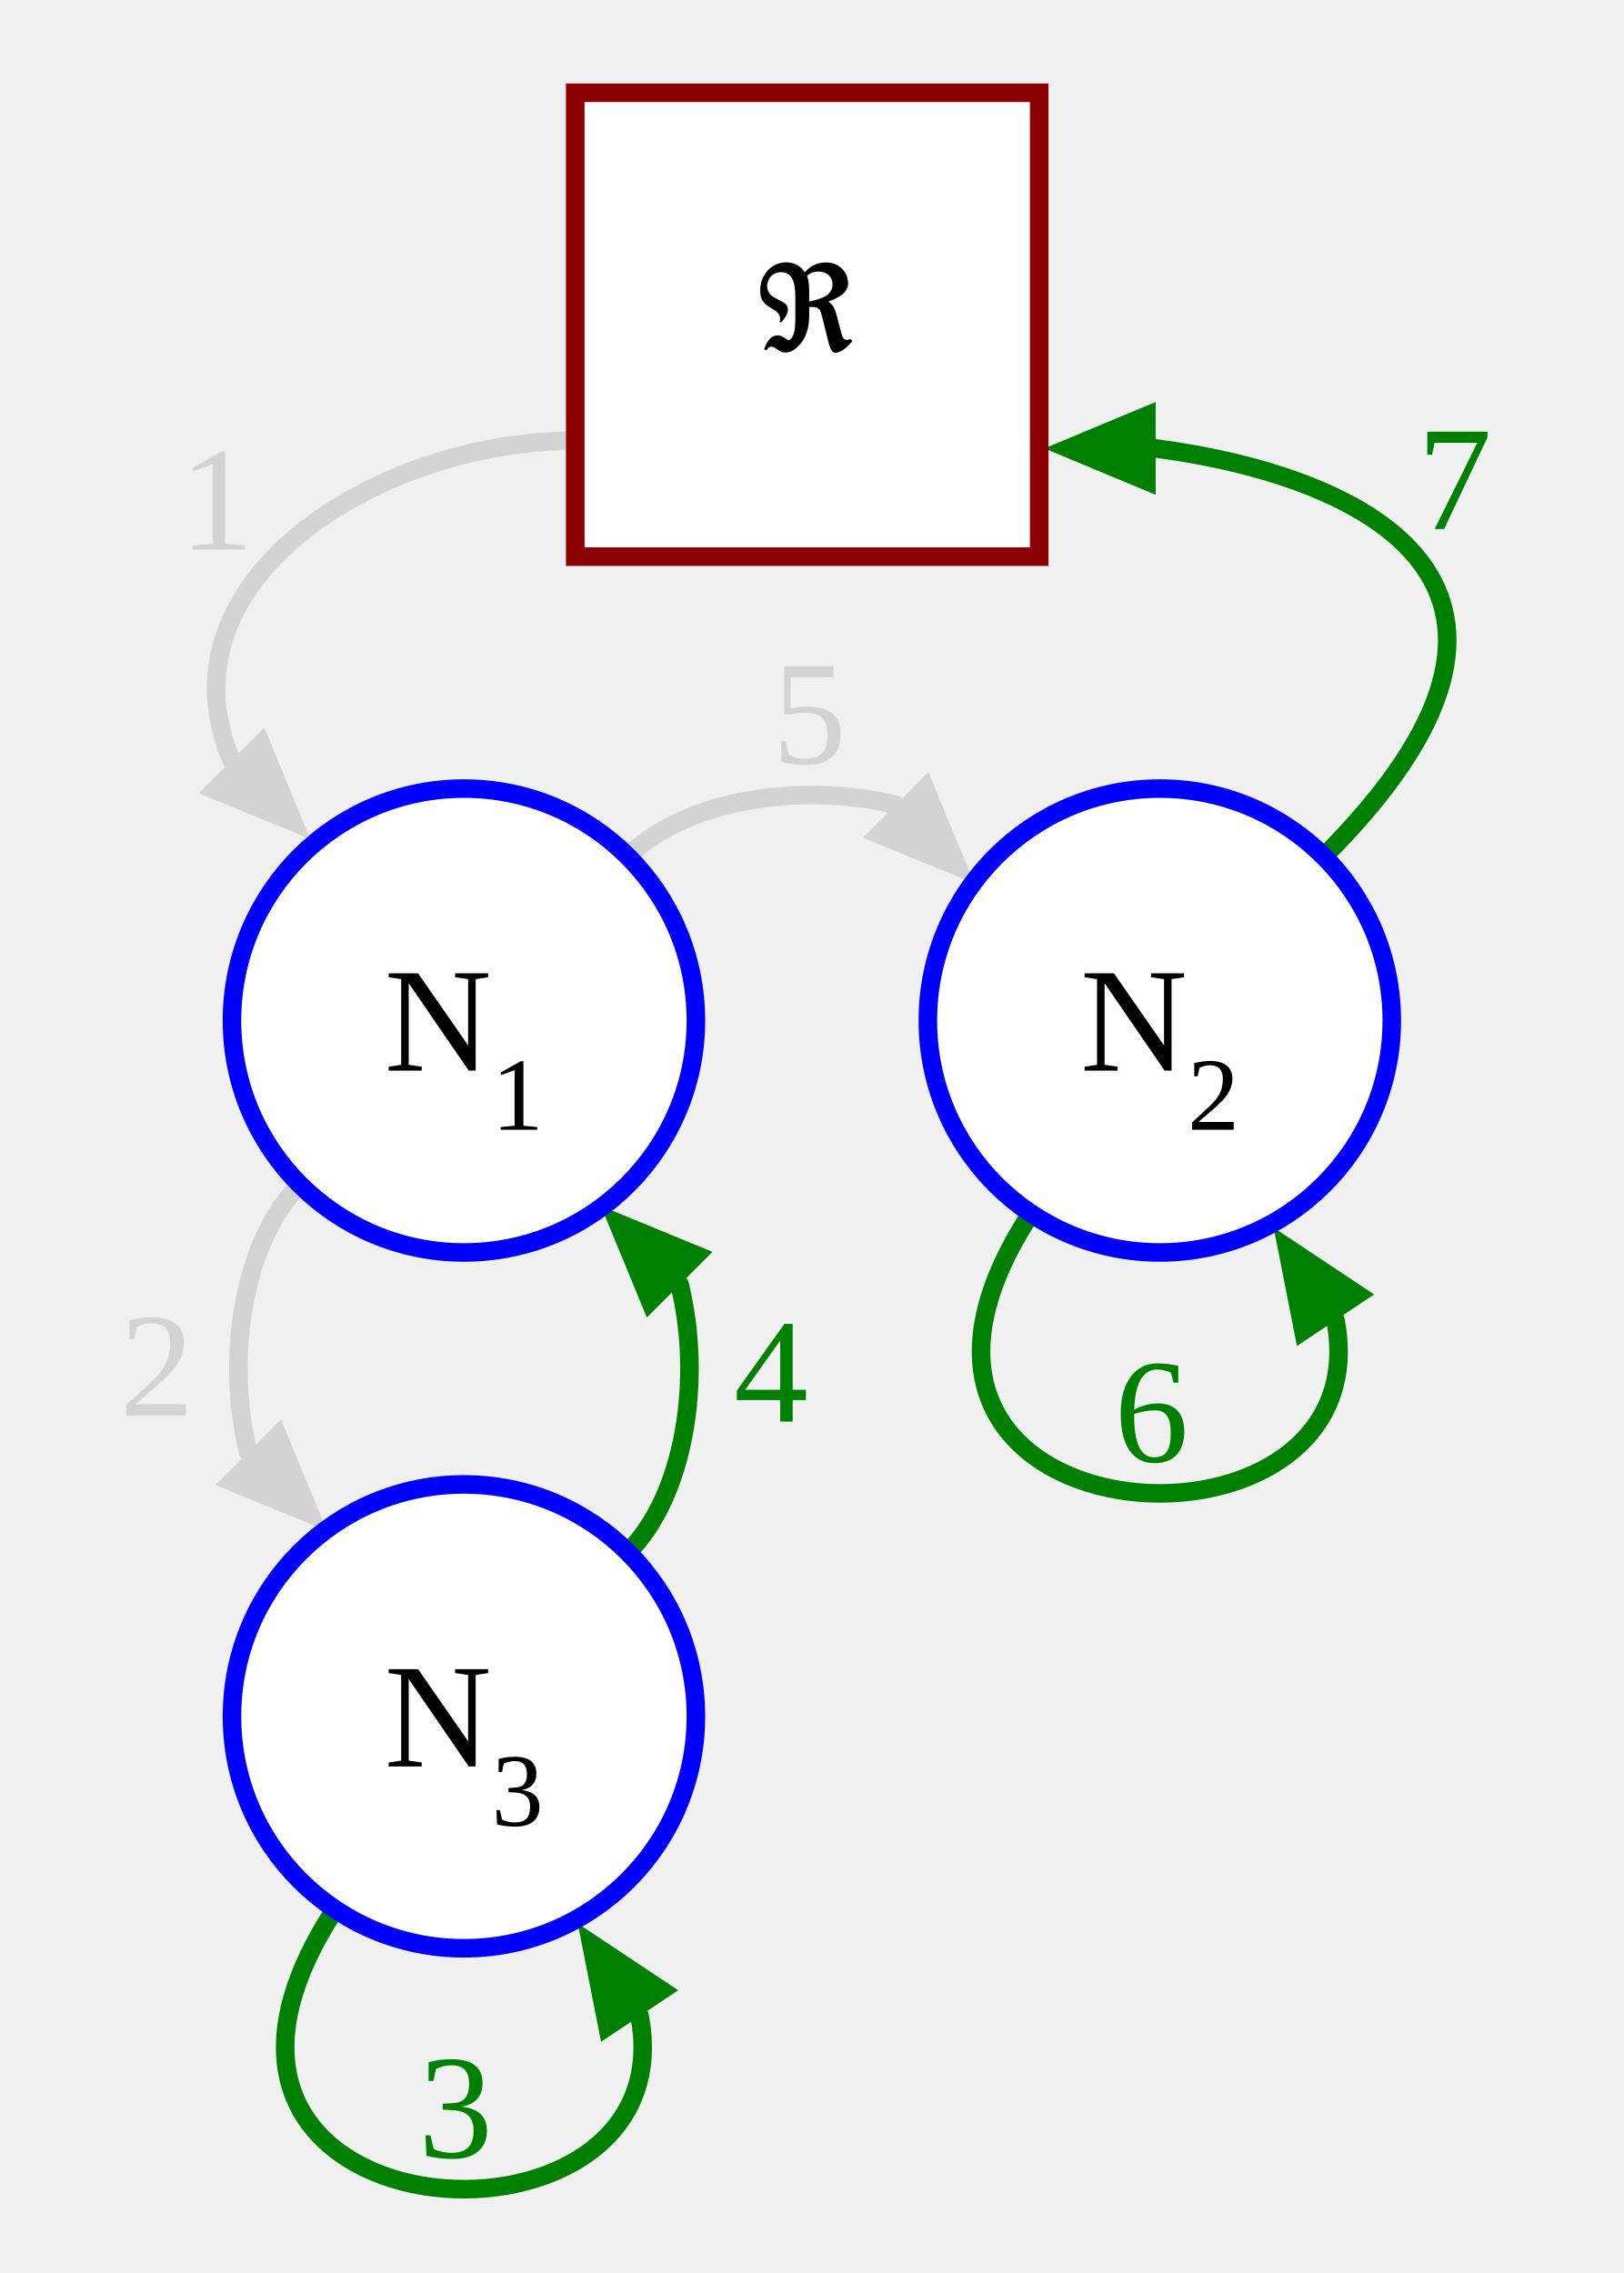
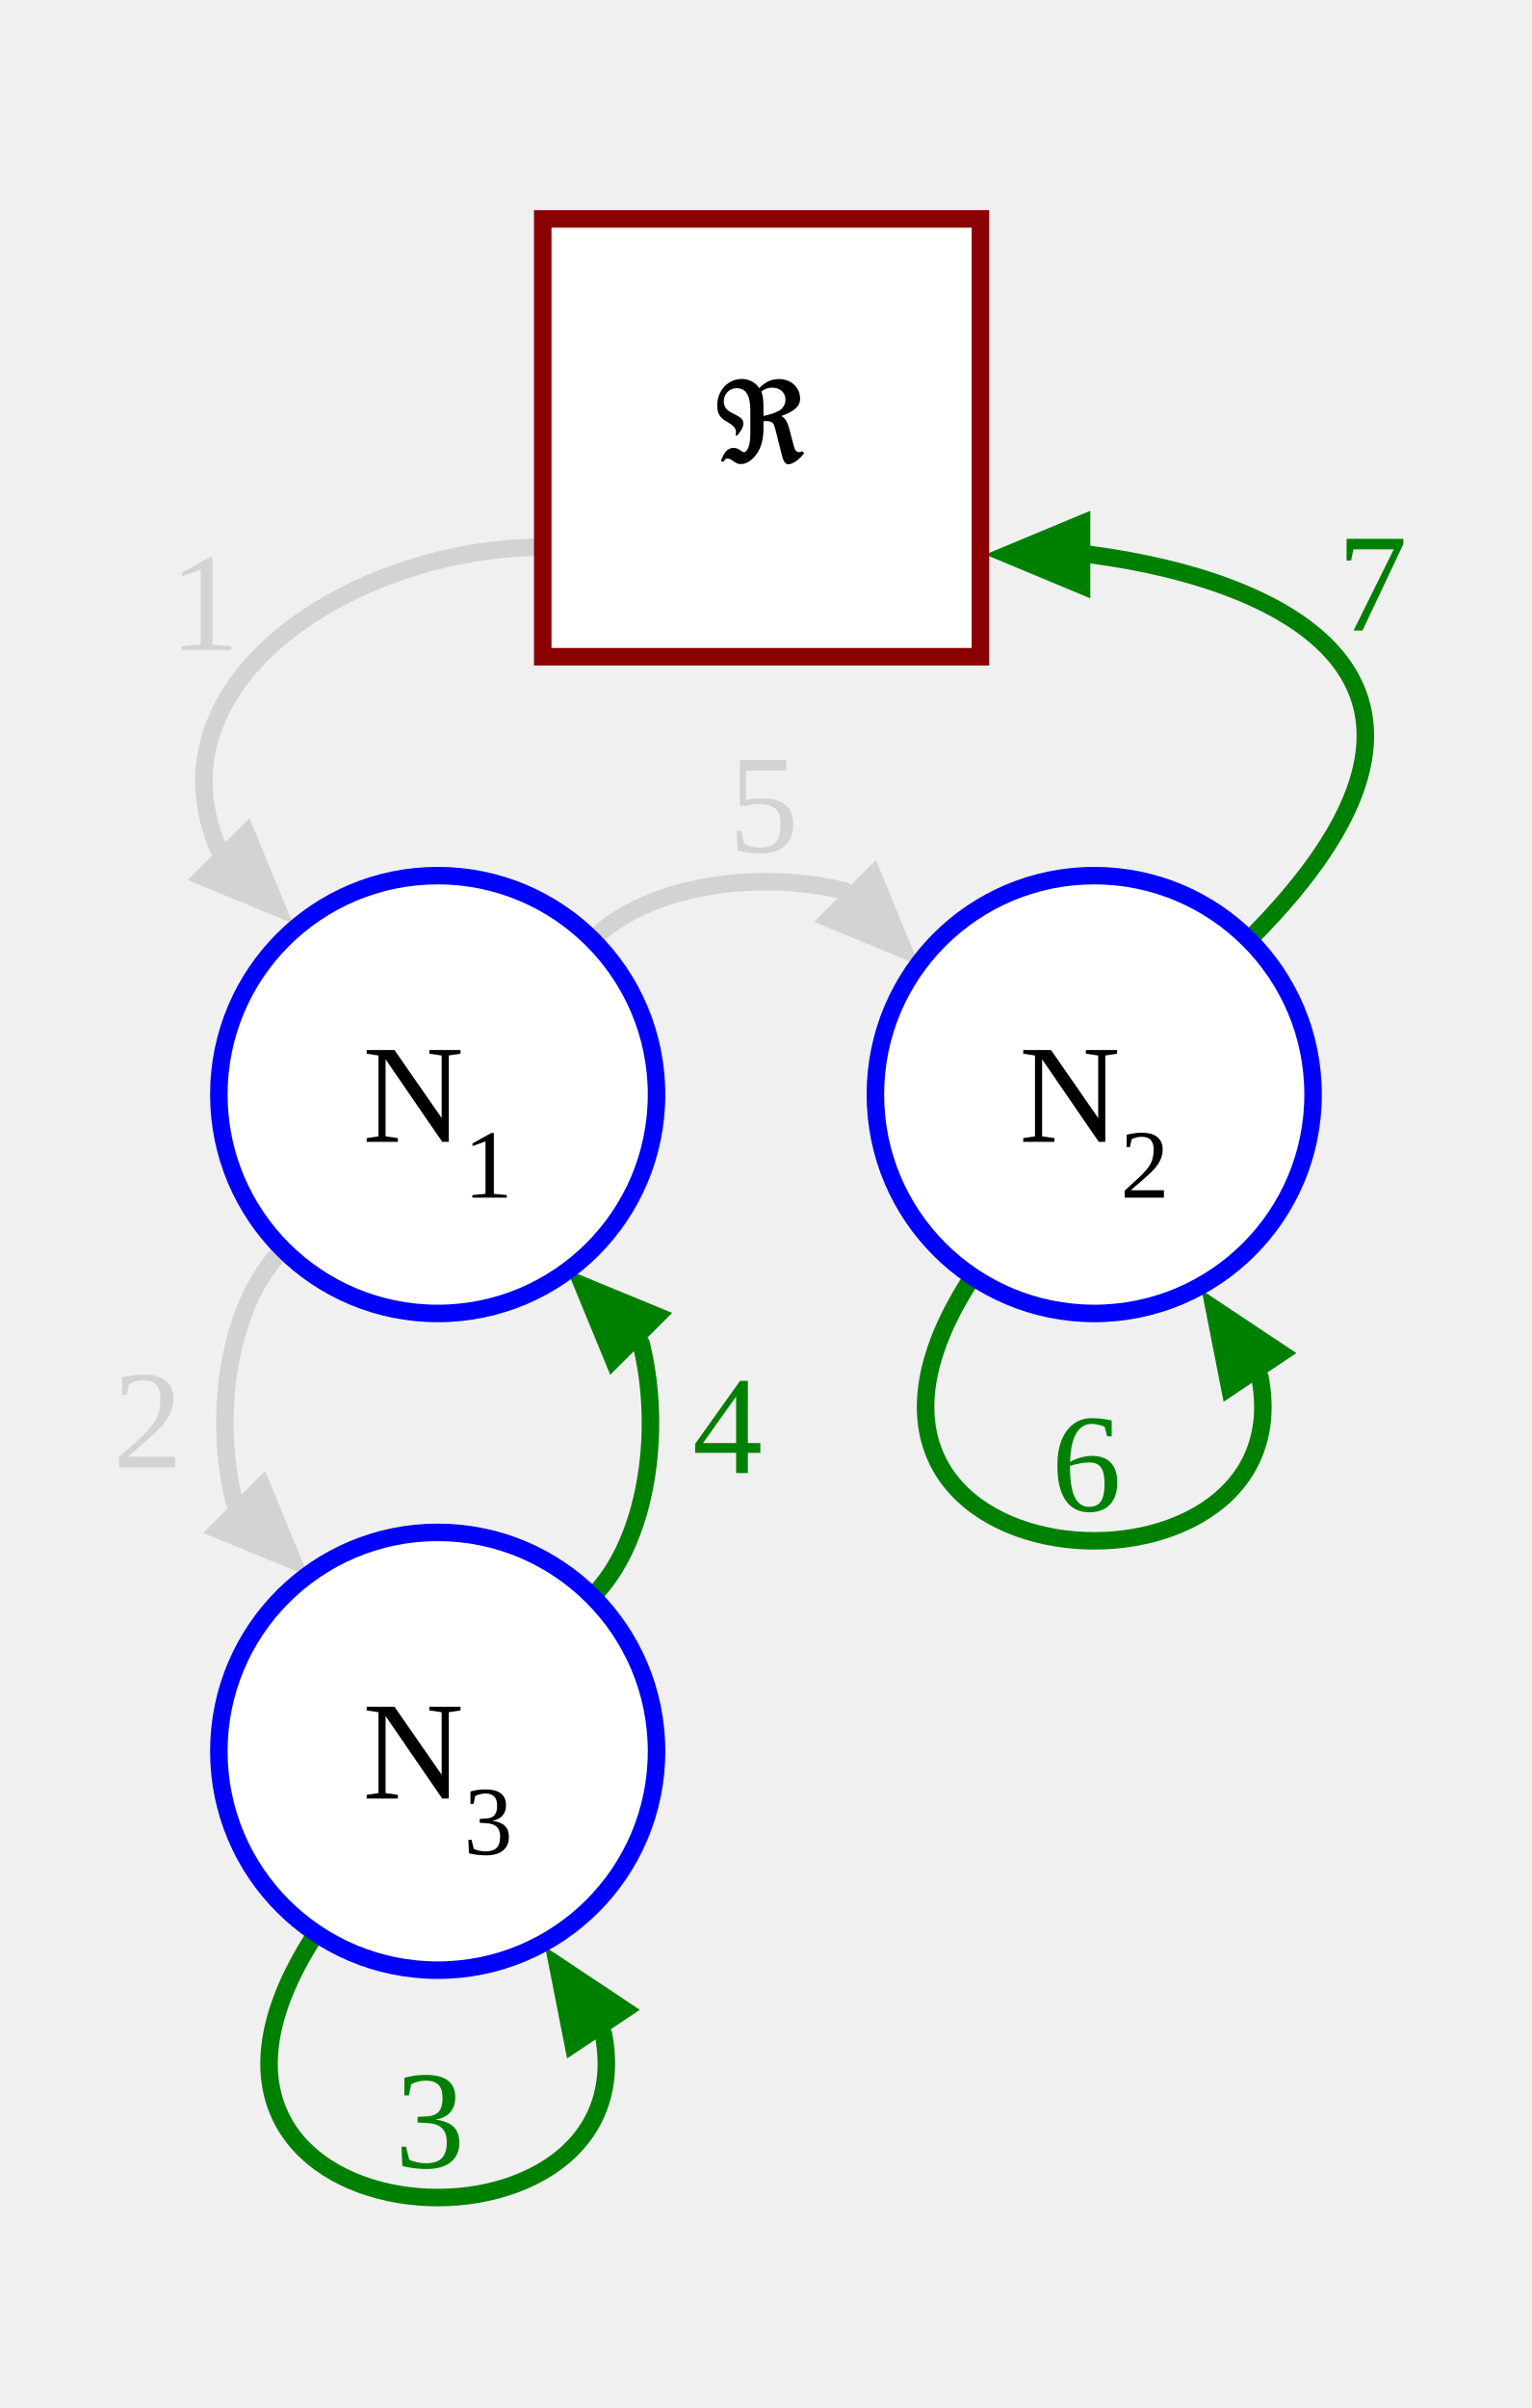
- <svg xmlns="http://www.w3.org/2000/svg" width="175" height="245">
-   <path d="M 62 47.5 C40.69 47.5 16.714 62.634 24.959 81.961" fill="none" stroke="lightgrey" stroke-linecap="round" stroke-width="2" />
-   <polygon points="28.494 78.425, 33.444 90.446, 21.423 85.496" fill="lightgrey" stroke="none" />
-   <path d="M 32.322 127.678 C26.136 133.864 24.279 146.482 26.753 156.528" fill="none" stroke="lightgrey" stroke-linecap="round" stroke-width="2" />
-   <polygon points="30.289 152.993, 35.238 165.013, 23.217 160.064" fill="lightgrey" stroke="none" />
-   <path d="M 36.378 205.387 C12.113 241.703 74.292 245.674 68.936 217.302" fill="none" stroke="green" stroke-linecap="round" stroke-width="2" />
-   <polygon points="64.779 220.08, 62.269 207.325, 73.093 214.525" fill="green" stroke="none" />
-   <path d="M 67.678 167.322 C73.864 161.136 75.721 148.518 73.247 138.472" fill="none" stroke="green" stroke-linecap="round" stroke-width="2" />
-   <polygon points="69.711 142.007, 64.762 129.987, 76.783 134.936" fill="green" stroke="none" />
-   <path d="M 67.678 92.322 C73.864 86.136 86.482 84.279 96.528 86.753" fill="none" stroke="lightgrey" stroke-linecap="round" stroke-width="2" />
-   <polygon points="100.064 83.217, 105.013 95.238, 92.993 90.289" fill="lightgrey" stroke="none" />
-   <path d="M 111.378 130.387 C87.113 166.703 149.292 170.674 143.936 142.302" fill="none" stroke="green" stroke-linecap="round" stroke-width="2" />
-   <polygon points="139.779 145.08, 137.269 132.325, 148.093 139.525" fill="green" stroke="none" />
-   <path d="M 142.678 92.322 C171.577 63.423 147.73 51.398 124.552 48.332" fill="none" stroke="green" stroke-linecap="round" stroke-width="2" />
-   <polygon points="124.552 53.332, 112.552 48.332, 124.552 43.332" fill="green" stroke="none" />
-   <text font-size="16" text-anchor="middle" x="23.365" y="53.828" dominant-baseline="central" fill="lightgrey">
+ <svg xmlns="http://www.w3.org/2000/svg" width="175" height="275">
+   <path d="M 62 62.5 C40.69 62.5 16.714 77.634 24.959 96.961" fill="none" stroke-dasharray="0" stroke-linecap="round" stroke-width="2" stroke="lightgrey" />
+   <polygon points="28.494 93.425, 33.444 105.446, 21.423 100.496" fill="lightgrey" stroke="none" />
+   <path d="M 32.322 142.678 C26.136 148.864 24.279 161.482 26.753 171.528" fill="none" stroke-dasharray="0" stroke-linecap="round" stroke-width="2" stroke="lightgrey" />
+   <polygon points="30.289 167.993, 35.238 180.013, 23.217 175.064" fill="lightgrey" stroke="none" />
+   <path d="M 36.378 220.387 C12.113 256.703 74.292 260.674 68.936 232.302" fill="none" stroke-dasharray="0" stroke-linecap="round" stroke-width="2" stroke="green" />
+   <polygon points="64.779 235.08, 62.269 222.325, 73.093 229.525" fill="green" stroke="none" />
+   <path d="M 67.678 182.322 C73.864 176.136 75.721 163.518 73.247 153.472" fill="none" stroke-dasharray="0" stroke-linecap="round" stroke-width="2" stroke="green" />
+   <polygon points="69.711 157.007, 64.762 144.987, 76.783 149.936" fill="green" stroke="none" />
+   <path d="M 67.678 107.322 C73.864 101.136 86.482 99.279 96.528 101.753" fill="none" stroke-dasharray="0" stroke-linecap="round" stroke-width="2" stroke="lightgrey" />
+   <polygon points="100.064 98.217, 105.013 110.238, 92.993 105.289" fill="lightgrey" stroke="none" />
+   <path d="M 111.378 145.387 C87.113 181.703 149.292 185.674 143.936 157.302" fill="none" stroke-dasharray="0" stroke-linecap="round" stroke-width="2" stroke="green" />
+   <polygon points="139.779 160.08, 137.269 147.325, 148.093 154.525" fill="green" stroke="none" />
+   <path d="M 142.678 107.322 C171.577 78.423 147.73 66.398 124.552 63.332" fill="none" stroke-dasharray="0" stroke-linecap="round" stroke-width="2" stroke="green" />
+   <polygon points="124.552 68.332, 112.552 63.332, 124.552 58.332" fill="green" stroke="none" />
+   <text font-size="16" text-anchor="middle" x="23.365" y="68.828" dominant-baseline="central" fill="lightgrey">
1<tspan dy="8" font-size=".7em" />
  </text>
-   <text font-size="16" text-anchor="middle" x="16.894" y="147.173" dominant-baseline="central" fill="lightgrey">
+   <text font-size="16" text-anchor="middle" x="16.894" y="162.173" dominant-baseline="central" fill="lightgrey">
2<tspan dy="8" font-size=".7em" />
  </text>
-   <text font-size="16" text-anchor="middle" x="49.1" y="227.153" dominant-baseline="central" fill="green">
+   <text font-size="16" text-anchor="middle" x="49.1" y="242.153" dominant-baseline="central" fill="green">
3<tspan dy="8" font-size=".7em" />
  </text>
-   <text font-size="16" text-anchor="middle" x="83.106" y="147.827" dominant-baseline="central" fill="green">
+   <text font-size="16" text-anchor="middle" x="83.106" y="162.827" dominant-baseline="central" fill="green">
4<tspan dy="8" font-size=".7em" />
  </text>
-   <text font-size="16" text-anchor="middle" x="87.232" y="76.894" dominant-baseline="central" fill="lightgrey">
+   <text font-size="16" text-anchor="middle" x="87.232" y="91.894" dominant-baseline="central" fill="lightgrey">
5<tspan dy="8" font-size=".7em" />
  </text>
-   <text font-size="16" text-anchor="middle" x="124.1" y="152.153" dominant-baseline="central" fill="green">
+   <text font-size="16" text-anchor="middle" x="124.1" y="167.153" dominant-baseline="central" fill="green">
6<tspan dy="8" font-size=".7em" />
  </text>
-   <text font-size="16" text-anchor="middle" x="156.767" y="51.619" dominant-baseline="central" fill="green">
+   <text font-size="16" text-anchor="middle" x="156.767" y="66.619" dominant-baseline="central" fill="green">
7<tspan dy="8" font-size=".7em" />
  </text>
-   <rect x="62" y="10" fill="white" width="50" height="50" stroke="darkred" stroke-width="2" />
-   <circle cx="50" r="25" stroke="blue" stroke-width="2" cy="110" fill="white" />
-   <circle cx="50" r="25" stroke="blue" stroke-width="2" cy="185" fill="white" />
-   <circle cx="125" r="25" stroke="blue" stroke-width="2" cy="110" fill="white" />
-   <text font-size="16" text-anchor="middle" x="87" y="35" dominant-baseline="central" fill="">
+   <rect x="62" y="25" fill="white" width="50" height="50" stroke="darkred" stroke-width="2" />
+   <circle cx="50" r="25" stroke="blue" stroke-width="2" cy="125" fill="white" stroke-dasharray="0" />
+   <circle cx="50" r="25" stroke="blue" stroke-width="2" cy="200" fill="white" stroke-dasharray="0" />
+   <circle cx="125" r="25" stroke="blue" stroke-width="2" cy="125" fill="white" stroke-dasharray="0" />
+   <text font-size="16" text-anchor="middle" x="87" y="50" dominant-baseline="central" fill="black">
ℜ<tspan dy="8" font-size=".7em" />
  </text>
-   <text font-size="16" text-anchor="middle" x="50" y="110" dominant-baseline="central" fill="">
+   <text font-size="16" text-anchor="middle" x="50" y="125" dominant-baseline="central" fill="black">
N<tspan dy="8" font-size=".7em">1</tspan>
  </text>
-   <text font-size="16" text-anchor="middle" x="50" y="185" dominant-baseline="central" fill="">
+   <text font-size="16" text-anchor="middle" x="50" y="200" dominant-baseline="central" fill="black">
N<tspan dy="8" font-size=".7em">3</tspan>
  </text>
-   <text font-size="16" text-anchor="middle" x="125" y="110" dominant-baseline="central" fill="">
+   <text font-size="16" text-anchor="middle" x="125" y="125" dominant-baseline="central" fill="black">
N<tspan dy="8" font-size=".7em">2</tspan>
  </text>
</svg>
